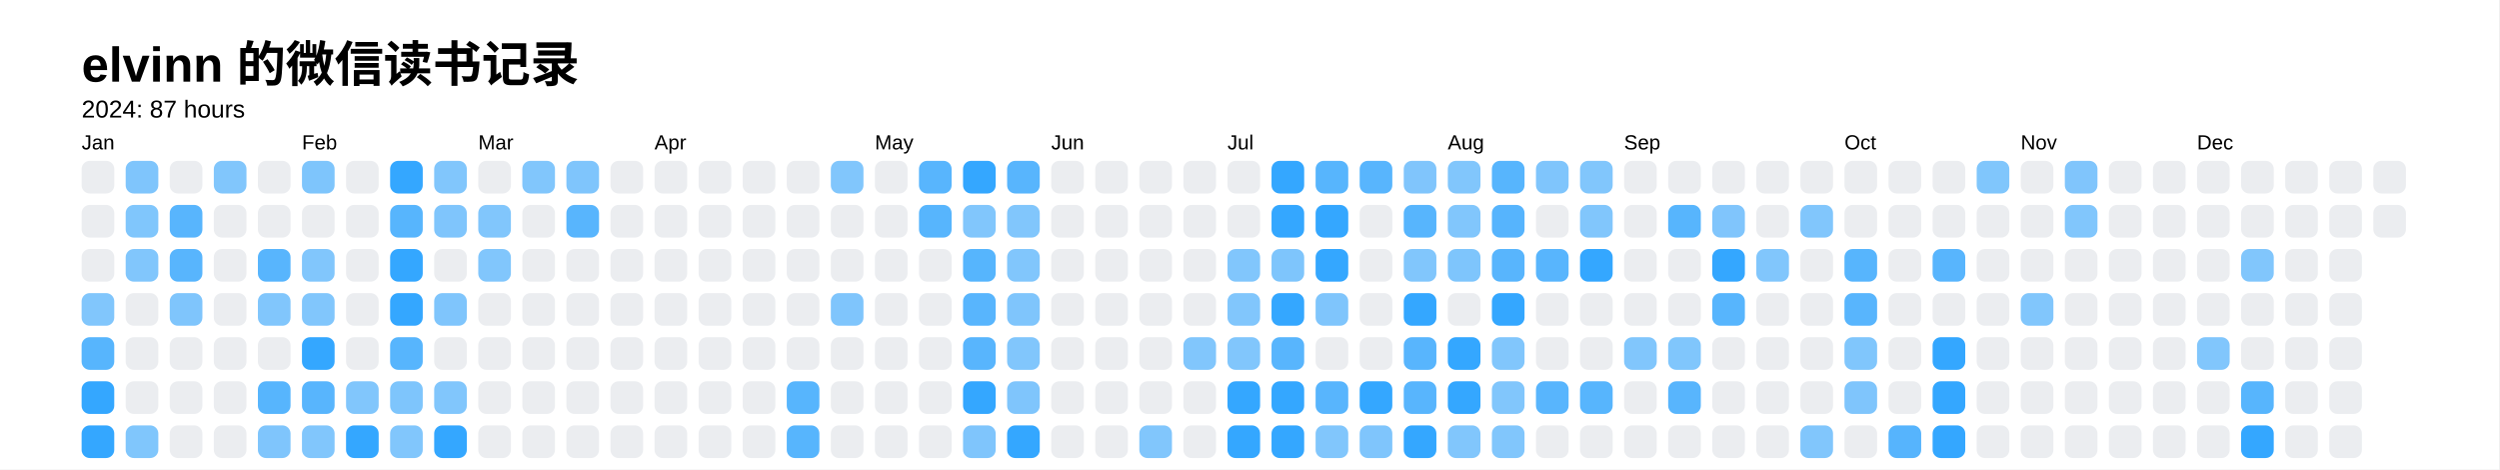
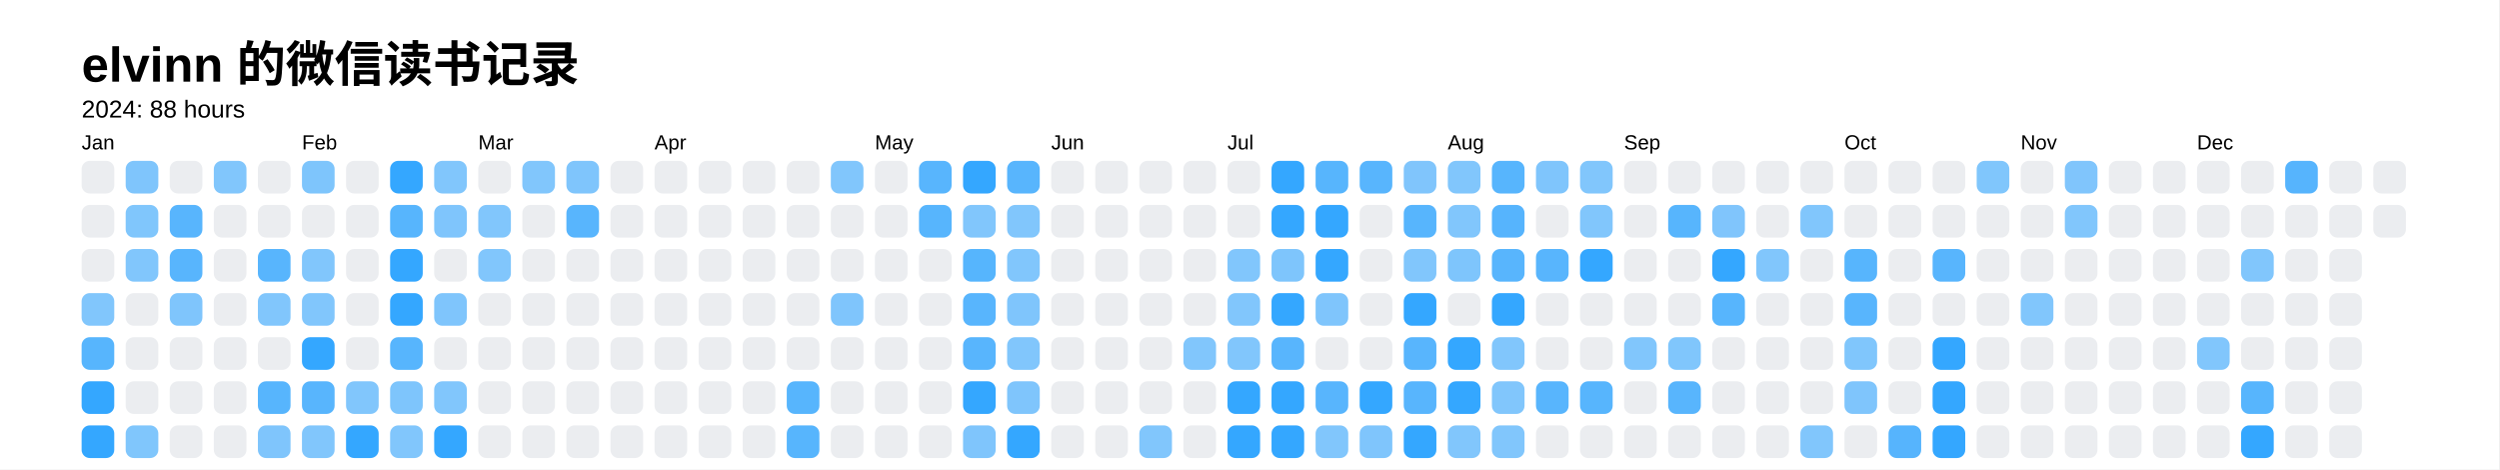
<svg xmlns="http://www.w3.org/2000/svg" baseProfile="full" height="57.5mm" version="1.1" viewBox="0,0,306.2,57.5" width="306.2mm">
  <defs />
  <rect fill="#FFFFFF" height="57.5" width="306.2" x="0" y="0" />
  <text fill="#000000" style="font-size:6px; font-family:Arial; font-weight:bold;" x="10" y="10">elvinn 的微信读书记录</text>
-   <text fill="#000000" style="font-size:3px; font-family:Arial;" x="10" y="14.4">2024: 87 hours</text>
+   <text fill="#000000" style="font-size:3px; font-family:Arial;" x="10" y="14.4">2024: 88 hours</text>
  <text fill="#000000" style="font-size:2.5px; font-family:Arial" x="10" y="18.3">Jan</text>
  <rect fill="#EBEDF0" height="4" rx="1" ry="1" width="4" x="10" y="19.7" />
  <rect fill="#EBEDF0" height="4" rx="1" ry="1" width="4" x="10" y="25.1" />
  <rect fill="#EBEDF0" height="4" rx="1" ry="1" width="4" x="10" y="30.5" />
  <rect fill="#81c6fc" height="4" rx="1" ry="1" width="4" x="10" y="35.9" />
  <rect fill="#57b5fd" height="4" rx="1" ry="1" width="4" x="10" y="41.3" />
  <rect fill="#34A7FF" height="4" rx="1" ry="1" width="4" x="10" y="46.7" />
  <rect fill="#34A7FF" height="4" rx="1" ry="1" width="4" x="10" y="52.1" />
  <rect fill="#7fc5fc" height="4" rx="1" ry="1" width="4" x="15.4" y="19.7" />
  <rect fill="#80c6fc" height="4" rx="1" ry="1" width="4" x="15.4" y="25.1" />
  <rect fill="#81c6fc" height="4" rx="1" ry="1" width="4" x="15.4" y="30.5" />
  <rect fill="#EBEDF0" height="4" rx="1" ry="1" width="4" x="15.4" y="35.9" />
  <rect fill="#EBEDF0" height="4" rx="1" ry="1" width="4" x="15.4" y="41.3" />
  <rect fill="#EBEDF0" height="4" rx="1" ry="1" width="4" x="15.4" y="46.7" />
  <rect fill="#80c6fc" height="4" rx="1" ry="1" width="4" x="15.4" y="52.1" />
  <rect fill="#EBEDF0" height="4" rx="1" ry="1" width="4" x="20.8" y="19.7" />
  <rect fill="#58b5fd" height="4" rx="1" ry="1" width="4" x="20.8" y="25.1" />
  <rect fill="#58b5fd" height="4" rx="1" ry="1" width="4" x="20.8" y="30.5" />
  <rect fill="#7fc5fc" height="4" rx="1" ry="1" width="4" x="20.8" y="35.9" />
  <rect fill="#EBEDF0" height="4" rx="1" ry="1" width="4" x="20.8" y="41.3" />
  <rect fill="#EBEDF0" height="4" rx="1" ry="1" width="4" x="20.8" y="46.7" />
  <rect fill="#EBEDF0" height="4" rx="1" ry="1" width="4" x="20.8" y="52.1" />
  <rect fill="#81c6fc" height="4" rx="1" ry="1" width="4" x="26.2" y="19.7" />
  <rect fill="#EBEDF0" height="4" rx="1" ry="1" width="4" x="26.2" y="25.1" />
  <rect fill="#EBEDF0" height="4" rx="1" ry="1" width="4" x="26.2" y="30.5" />
  <rect fill="#EBEDF0" height="4" rx="1" ry="1" width="4" x="26.2" y="35.9" />
  <rect fill="#EBEDF0" height="4" rx="1" ry="1" width="4" x="26.2" y="41.3" />
  <rect fill="#EBEDF0" height="4" rx="1" ry="1" width="4" x="26.2" y="46.7" />
  <rect fill="#EBEDF0" height="4" rx="1" ry="1" width="4" x="26.2" y="52.1" />
  <rect fill="#EBEDF0" height="4" rx="1" ry="1" width="4" x="31.6" y="19.7" />
  <rect fill="#EBEDF0" height="4" rx="1" ry="1" width="4" x="31.6" y="25.1" />
  <rect fill="#58b5fd" height="4" rx="1" ry="1" width="4" x="31.6" y="30.5" />
  <rect fill="#81c6fc" height="4" rx="1" ry="1" width="4" x="31.6" y="35.9" />
  <rect fill="#EBEDF0" height="4" rx="1" ry="1" width="4" x="31.6" y="41.3" />
  <rect fill="#57b5fd" height="4" rx="1" ry="1" width="4" x="31.6" y="46.7" />
  <rect fill="#7fc5fc" height="4" rx="1" ry="1" width="4" x="31.6" y="52.1" />
  <text fill="#000000" style="font-size:2.5px; font-family:Arial" x="37.0" y="18.3">Feb</text>
  <rect fill="#7ec5fc" height="4" rx="1" ry="1" width="4" x="37.0" y="19.7" />
  <rect fill="#EBEDF0" height="4" rx="1" ry="1" width="4" x="37.0" y="25.1" />
  <rect fill="#81c6fc" height="4" rx="1" ry="1" width="4" x="37.0" y="30.5" />
  <rect fill="#81c6fc" height="4" rx="1" ry="1" width="4" x="37.0" y="35.9" />
  <rect fill="#34A7FF" height="4" rx="1" ry="1" width="4" x="37.0" y="41.3" />
  <rect fill="#58b5fd" height="4" rx="1" ry="1" width="4" x="37.0" y="46.7" />
  <rect fill="#81c6fc" height="4" rx="1" ry="1" width="4" x="37.0" y="52.1" />
  <rect fill="#EBEDF0" height="4" rx="1" ry="1" width="4" x="42.4" y="19.7" />
  <rect fill="#EBEDF0" height="4" rx="1" ry="1" width="4" x="42.4" y="25.1" />
  <rect fill="#EBEDF0" height="4" rx="1" ry="1" width="4" x="42.4" y="30.5" />
  <rect fill="#EBEDF0" height="4" rx="1" ry="1" width="4" x="42.4" y="35.9" />
  <rect fill="#EBEDF0" height="4" rx="1" ry="1" width="4" x="42.4" y="41.3" />
  <rect fill="#81c6fc" height="4" rx="1" ry="1" width="4" x="42.4" y="46.7" />
  <rect fill="#34A7FF" height="4" rx="1" ry="1" width="4" x="42.4" y="52.1" />
  <rect fill="#34A7FF" height="4" rx="1" ry="1" width="4" x="47.8" y="19.7" />
  <rect fill="#57b5fd" height="4" rx="1" ry="1" width="4" x="47.8" y="25.1" />
  <rect fill="#34A7FF" height="4" rx="1" ry="1" width="4" x="47.8" y="30.5" />
  <rect fill="#34A7FF" height="4" rx="1" ry="1" width="4" x="47.8" y="35.9" />
  <rect fill="#57b5fd" height="4" rx="1" ry="1" width="4" x="47.8" y="41.3" />
  <rect fill="#7ec5fc" height="4" rx="1" ry="1" width="4" x="47.8" y="46.7" />
  <rect fill="#81c6fc" height="4" rx="1" ry="1" width="4" x="47.8" y="52.1" />
  <rect fill="#81c6fc" height="4" rx="1" ry="1" width="4" x="53.2" y="19.7" />
  <rect fill="#7fc5fc" height="4" rx="1" ry="1" width="4" x="53.2" y="25.1" />
  <rect fill="#EBEDF0" height="4" rx="1" ry="1" width="4" x="53.2" y="30.5" />
  <rect fill="#7fc5fc" height="4" rx="1" ry="1" width="4" x="53.2" y="35.9" />
  <rect fill="#EBEDF0" height="4" rx="1" ry="1" width="4" x="53.2" y="41.3" />
  <rect fill="#81c6fc" height="4" rx="1" ry="1" width="4" x="53.2" y="46.7" />
  <rect fill="#34A7FF" height="4" rx="1" ry="1" width="4" x="53.2" y="52.1" />
  <text fill="#000000" style="font-size:2.5px; font-family:Arial" x="58.6" y="18.3">Mar</text>
  <rect fill="#EBEDF0" height="4" rx="1" ry="1" width="4" x="58.6" y="19.7" />
  <rect fill="#81c6fc" height="4" rx="1" ry="1" width="4" x="58.6" y="25.1" />
  <rect fill="#81c6fc" height="4" rx="1" ry="1" width="4" x="58.6" y="30.5" />
  <rect fill="#EBEDF0" height="4" rx="1" ry="1" width="4" x="58.6" y="35.9" />
  <rect fill="#EBEDF0" height="4" rx="1" ry="1" width="4" x="58.6" y="41.3" />
  <rect fill="#EBEDF0" height="4" rx="1" ry="1" width="4" x="58.6" y="46.7" />
  <rect fill="#EBEDF0" height="4" rx="1" ry="1" width="4" x="58.6" y="52.1" />
  <rect fill="#81c6fc" height="4" rx="1" ry="1" width="4" x="64" y="19.7" />
  <rect fill="#EBEDF0" height="4" rx="1" ry="1" width="4" x="64" y="25.1" />
  <rect fill="#EBEDF0" height="4" rx="1" ry="1" width="4" x="64" y="30.5" />
  <rect fill="#EBEDF0" height="4" rx="1" ry="1" width="4" x="64" y="35.9" />
  <rect fill="#EBEDF0" height="4" rx="1" ry="1" width="4" x="64" y="41.3" />
  <rect fill="#EBEDF0" height="4" rx="1" ry="1" width="4" x="64" y="46.7" />
  <rect fill="#EBEDF0" height="4" rx="1" ry="1" width="4" x="64" y="52.1" />
  <rect fill="#7fc5fc" height="4" rx="1" ry="1" width="4" x="69.4" y="19.7" />
  <rect fill="#58b5fd" height="4" rx="1" ry="1" width="4" x="69.4" y="25.1" />
  <rect fill="#EBEDF0" height="4" rx="1" ry="1" width="4" x="69.4" y="30.5" />
  <rect fill="#EBEDF0" height="4" rx="1" ry="1" width="4" x="69.4" y="35.9" />
  <rect fill="#EBEDF0" height="4" rx="1" ry="1" width="4" x="69.4" y="41.3" />
  <rect fill="#EBEDF0" height="4" rx="1" ry="1" width="4" x="69.4" y="46.7" />
  <rect fill="#EBEDF0" height="4" rx="1" ry="1" width="4" x="69.4" y="52.1" />
  <rect fill="#EBEDF0" height="4" rx="1" ry="1" width="4" x="74.8" y="19.7" />
  <rect fill="#EBEDF0" height="4" rx="1" ry="1" width="4" x="74.8" y="25.1" />
  <rect fill="#EBEDF0" height="4" rx="1" ry="1" width="4" x="74.8" y="30.5" />
  <rect fill="#EBEDF0" height="4" rx="1" ry="1" width="4" x="74.8" y="35.9" />
  <rect fill="#EBEDF0" height="4" rx="1" ry="1" width="4" x="74.8" y="41.3" />
  <rect fill="#EBEDF0" height="4" rx="1" ry="1" width="4" x="74.8" y="46.7" />
  <rect fill="#EBEDF0" height="4" rx="1" ry="1" width="4" x="74.8" y="52.1" />
  <text fill="#000000" style="font-size:2.5px; font-family:Arial" x="80.2" y="18.3">Apr</text>
  <rect fill="#EBEDF0" height="4" rx="1" ry="1" width="4" x="80.2" y="19.7" />
  <rect fill="#EBEDF0" height="4" rx="1" ry="1" width="4" x="80.2" y="25.1" />
  <rect fill="#EBEDF0" height="4" rx="1" ry="1" width="4" x="80.2" y="30.5" />
  <rect fill="#EBEDF0" height="4" rx="1" ry="1" width="4" x="80.2" y="35.9" />
  <rect fill="#EBEDF0" height="4" rx="1" ry="1" width="4" x="80.2" y="41.3" />
  <rect fill="#EBEDF0" height="4" rx="1" ry="1" width="4" x="80.2" y="46.7" />
  <rect fill="#EBEDF0" height="4" rx="1" ry="1" width="4" x="80.2" y="52.1" />
  <rect fill="#EBEDF0" height="4" rx="1" ry="1" width="4" x="85.6" y="19.7" />
  <rect fill="#EBEDF0" height="4" rx="1" ry="1" width="4" x="85.6" y="25.1" />
  <rect fill="#EBEDF0" height="4" rx="1" ry="1" width="4" x="85.6" y="30.5" />
  <rect fill="#EBEDF0" height="4" rx="1" ry="1" width="4" x="85.6" y="35.9" />
  <rect fill="#EBEDF0" height="4" rx="1" ry="1" width="4" x="85.6" y="41.3" />
  <rect fill="#EBEDF0" height="4" rx="1" ry="1" width="4" x="85.6" y="46.7" />
  <rect fill="#EBEDF0" height="4" rx="1" ry="1" width="4" x="85.6" y="52.1" />
  <rect fill="#EBEDF0" height="4" rx="1" ry="1" width="4" x="91" y="19.7" />
  <rect fill="#EBEDF0" height="4" rx="1" ry="1" width="4" x="91" y="25.1" />
  <rect fill="#EBEDF0" height="4" rx="1" ry="1" width="4" x="91" y="30.5" />
  <rect fill="#EBEDF0" height="4" rx="1" ry="1" width="4" x="91" y="35.9" />
  <rect fill="#EBEDF0" height="4" rx="1" ry="1" width="4" x="91" y="41.3" />
  <rect fill="#EBEDF0" height="4" rx="1" ry="1" width="4" x="91" y="46.7" />
  <rect fill="#EBEDF0" height="4" rx="1" ry="1" width="4" x="91" y="52.1" />
  <rect fill="#EBEDF0" height="4" rx="1" ry="1" width="4" x="96.4" y="19.7" />
  <rect fill="#EBEDF0" height="4" rx="1" ry="1" width="4" x="96.4" y="25.1" />
  <rect fill="#EBEDF0" height="4" rx="1" ry="1" width="4" x="96.4" y="30.5" />
  <rect fill="#EBEDF0" height="4" rx="1" ry="1" width="4" x="96.4" y="35.9" />
  <rect fill="#EBEDF0" height="4" rx="1" ry="1" width="4" x="96.4" y="41.3" />
  <rect fill="#57b5fd" height="4" rx="1" ry="1" width="4" x="96.4" y="46.7" />
  <rect fill="#57b5fd" height="4" rx="1" ry="1" width="4" x="96.4" y="52.1" />
  <rect fill="#81c6fc" height="4" rx="1" ry="1" width="4" x="101.8" y="19.7" />
  <rect fill="#EBEDF0" height="4" rx="1" ry="1" width="4" x="101.8" y="25.1" />
  <rect fill="#EBEDF0" height="4" rx="1" ry="1" width="4" x="101.8" y="30.5" />
  <rect fill="#7fc5fc" height="4" rx="1" ry="1" width="4" x="101.8" y="35.9" />
  <rect fill="#EBEDF0" height="4" rx="1" ry="1" width="4" x="101.8" y="41.3" />
  <rect fill="#EBEDF0" height="4" rx="1" ry="1" width="4" x="101.8" y="46.7" />
  <rect fill="#EBEDF0" height="4" rx="1" ry="1" width="4" x="101.8" y="52.1" />
  <text fill="#000000" style="font-size:2.5px; font-family:Arial" x="107.2" y="18.3">May</text>
  <rect fill="#EBEDF0" height="4" rx="1" ry="1" width="4" x="107.2" y="19.7" />
  <rect fill="#EBEDF0" height="4" rx="1" ry="1" width="4" x="107.2" y="25.1" />
  <rect fill="#EBEDF0" height="4" rx="1" ry="1" width="4" x="107.2" y="30.5" />
  <rect fill="#EBEDF0" height="4" rx="1" ry="1" width="4" x="107.2" y="35.9" />
  <rect fill="#EBEDF0" height="4" rx="1" ry="1" width="4" x="107.2" y="41.3" />
  <rect fill="#EBEDF0" height="4" rx="1" ry="1" width="4" x="107.2" y="46.7" />
  <rect fill="#EBEDF0" height="4" rx="1" ry="1" width="4" x="107.2" y="52.1" />
  <rect fill="#58b5fd" height="4" rx="1" ry="1" width="4" x="112.6" y="19.7" />
  <rect fill="#57b5fd" height="4" rx="1" ry="1" width="4" x="112.6" y="25.1" />
  <rect fill="#EBEDF0" height="4" rx="1" ry="1" width="4" x="112.6" y="30.5" />
  <rect fill="#EBEDF0" height="4" rx="1" ry="1" width="4" x="112.6" y="35.9" />
  <rect fill="#EBEDF0" height="4" rx="1" ry="1" width="4" x="112.6" y="41.3" />
  <rect fill="#EBEDF0" height="4" rx="1" ry="1" width="4" x="112.6" y="46.7" />
  <rect fill="#EBEDF0" height="4" rx="1" ry="1" width="4" x="112.6" y="52.1" />
  <rect fill="#34A7FF" height="4" rx="1" ry="1" width="4" x="118" y="19.7" />
  <rect fill="#81c6fc" height="4" rx="1" ry="1" width="4" x="118" y="25.1" />
  <rect fill="#56b5fd" height="4" rx="1" ry="1" width="4" x="118" y="30.5" />
  <rect fill="#58b5fd" height="4" rx="1" ry="1" width="4" x="118" y="35.9" />
  <rect fill="#58b5fd" height="4" rx="1" ry="1" width="4" x="118" y="41.3" />
  <rect fill="#34A7FF" height="4" rx="1" ry="1" width="4" x="118" y="46.7" />
  <rect fill="#7fc5fc" height="4" rx="1" ry="1" width="4" x="118" y="52.1" />
  <rect fill="#58b5fd" height="4" rx="1" ry="1" width="4" x="123.4" y="19.7" />
  <rect fill="#81c6fc" height="4" rx="1" ry="1" width="4" x="123.4" y="25.1" />
  <rect fill="#81c6fc" height="4" rx="1" ry="1" width="4" x="123.4" y="30.5" />
  <rect fill="#7fc5fc" height="4" rx="1" ry="1" width="4" x="123.4" y="35.9" />
  <rect fill="#81c6fc" height="4" rx="1" ry="1" width="4" x="123.4" y="41.3" />
  <rect fill="#7fc5fc" height="4" rx="1" ry="1" width="4" x="123.4" y="46.7" />
  <rect fill="#34A7FF" height="4" rx="1" ry="1" width="4" x="123.4" y="52.1" />
  <text fill="#000000" style="font-size:2.5px; font-family:Arial" x="128.8" y="18.3">Jun</text>
  <rect fill="#EBEDF0" height="4" rx="1" ry="1" width="4" x="128.8" y="19.7" />
  <rect fill="#EBEDF0" height="4" rx="1" ry="1" width="4" x="128.8" y="25.1" />
  <rect fill="#EBEDF0" height="4" rx="1" ry="1" width="4" x="128.8" y="30.5" />
  <rect fill="#EBEDF0" height="4" rx="1" ry="1" width="4" x="128.8" y="35.9" />
  <rect fill="#EBEDF0" height="4" rx="1" ry="1" width="4" x="128.8" y="41.3" />
  <rect fill="#EBEDF0" height="4" rx="1" ry="1" width="4" x="128.8" y="46.7" />
  <rect fill="#EBEDF0" height="4" rx="1" ry="1" width="4" x="128.8" y="52.1" />
  <rect fill="#EBEDF0" height="4" rx="1" ry="1" width="4" x="134.2" y="19.7" />
  <rect fill="#EBEDF0" height="4" rx="1" ry="1" width="4" x="134.2" y="25.1" />
  <rect fill="#EBEDF0" height="4" rx="1" ry="1" width="4" x="134.2" y="30.5" />
  <rect fill="#EBEDF0" height="4" rx="1" ry="1" width="4" x="134.2" y="35.9" />
  <rect fill="#EBEDF0" height="4" rx="1" ry="1" width="4" x="134.2" y="41.3" />
  <rect fill="#EBEDF0" height="4" rx="1" ry="1" width="4" x="134.2" y="46.7" />
  <rect fill="#EBEDF0" height="4" rx="1" ry="1" width="4" x="134.2" y="52.1" />
  <rect fill="#EBEDF0" height="4" rx="1" ry="1" width="4" x="139.6" y="19.7" />
  <rect fill="#EBEDF0" height="4" rx="1" ry="1" width="4" x="139.6" y="25.1" />
  <rect fill="#EBEDF0" height="4" rx="1" ry="1" width="4" x="139.6" y="30.5" />
  <rect fill="#EBEDF0" height="4" rx="1" ry="1" width="4" x="139.6" y="35.9" />
  <rect fill="#EBEDF0" height="4" rx="1" ry="1" width="4" x="139.6" y="41.3" />
  <rect fill="#EBEDF0" height="4" rx="1" ry="1" width="4" x="139.6" y="46.7" />
  <rect fill="#81c6fc" height="4" rx="1" ry="1" width="4" x="139.6" y="52.1" />
  <rect fill="#EBEDF0" height="4" rx="1" ry="1" width="4" x="145" y="19.7" />
  <rect fill="#EBEDF0" height="4" rx="1" ry="1" width="4" x="145" y="25.1" />
  <rect fill="#EBEDF0" height="4" rx="1" ry="1" width="4" x="145" y="30.5" />
  <rect fill="#EBEDF0" height="4" rx="1" ry="1" width="4" x="145" y="35.9" />
  <rect fill="#81c6fc" height="4" rx="1" ry="1" width="4" x="145" y="41.3" />
  <rect fill="#EBEDF0" height="4" rx="1" ry="1" width="4" x="145" y="46.7" />
  <rect fill="#EBEDF0" height="4" rx="1" ry="1" width="4" x="145" y="52.1" />
  <text fill="#000000" style="font-size:2.5px; font-family:Arial" x="150.4" y="18.3">Jul</text>
  <rect fill="#EBEDF0" height="4" rx="1" ry="1" width="4" x="150.4" y="19.7" />
  <rect fill="#EBEDF0" height="4" rx="1" ry="1" width="4" x="150.4" y="25.1" />
  <rect fill="#81c6fc" height="4" rx="1" ry="1" width="4" x="150.4" y="30.5" />
  <rect fill="#81c6fc" height="4" rx="1" ry="1" width="4" x="150.4" y="35.9" />
  <rect fill="#81c6fc" height="4" rx="1" ry="1" width="4" x="150.4" y="41.3" />
  <rect fill="#34A7FF" height="4" rx="1" ry="1" width="4" x="150.4" y="46.7" />
  <rect fill="#34A7FF" height="4" rx="1" ry="1" width="4" x="150.4" y="52.1" />
  <rect fill="#34A7FF" height="4" rx="1" ry="1" width="4" x="155.8" y="19.7" />
  <rect fill="#34A7FF" height="4" rx="1" ry="1" width="4" x="155.8" y="25.1" />
  <rect fill="#7ec5fc" height="4" rx="1" ry="1" width="4" x="155.8" y="30.5" />
  <rect fill="#34A7FF" height="4" rx="1" ry="1" width="4" x="155.8" y="35.9" />
  <rect fill="#58b5fd" height="4" rx="1" ry="1" width="4" x="155.8" y="41.3" />
  <rect fill="#34A7FF" height="4" rx="1" ry="1" width="4" x="155.8" y="46.7" />
  <rect fill="#34A7FF" height="4" rx="1" ry="1" width="4" x="155.8" y="52.1" />
  <rect fill="#57b5fd" height="4" rx="1" ry="1" width="4" x="161.2" y="19.7" />
  <rect fill="#34A7FF" height="4" rx="1" ry="1" width="4" x="161.2" y="25.1" />
  <rect fill="#34A7FF" height="4" rx="1" ry="1" width="4" x="161.2" y="30.5" />
  <rect fill="#7fc5fc" height="4" rx="1" ry="1" width="4" x="161.2" y="35.9" />
  <rect fill="#EBEDF0" height="4" rx="1" ry="1" width="4" x="161.2" y="41.3" />
  <rect fill="#58b5fd" height="4" rx="1" ry="1" width="4" x="161.2" y="46.7" />
  <rect fill="#81c6fc" height="4" rx="1" ry="1" width="4" x="161.2" y="52.1" />
  <rect fill="#58b5fd" height="4" rx="1" ry="1" width="4" x="166.6" y="19.7" />
  <rect fill="#EBEDF0" height="4" rx="1" ry="1" width="4" x="166.6" y="25.1" />
  <rect fill="#EBEDF0" height="4" rx="1" ry="1" width="4" x="166.6" y="30.5" />
  <rect fill="#EBEDF0" height="4" rx="1" ry="1" width="4" x="166.6" y="35.9" />
  <rect fill="#EBEDF0" height="4" rx="1" ry="1" width="4" x="166.6" y="41.3" />
  <rect fill="#34A7FF" height="4" rx="1" ry="1" width="4" x="166.6" y="46.7" />
  <rect fill="#7fc5fc" height="4" rx="1" ry="1" width="4" x="166.6" y="52.1" />
  <rect fill="#80c5fc" height="4" rx="1" ry="1" width="4" x="172" y="19.7" />
  <rect fill="#57b5fd" height="4" rx="1" ry="1" width="4" x="172" y="25.1" />
  <rect fill="#81c6fc" height="4" rx="1" ry="1" width="4" x="172" y="30.5" />
  <rect fill="#34A7FF" height="4" rx="1" ry="1" width="4" x="172" y="35.9" />
  <rect fill="#58b5fd" height="4" rx="1" ry="1" width="4" x="172" y="41.3" />
  <rect fill="#58b5fd" height="4" rx="1" ry="1" width="4" x="172" y="46.7" />
  <rect fill="#34A7FF" height="4" rx="1" ry="1" width="4" x="172" y="52.1" />
  <text fill="#000000" style="font-size:2.5px; font-family:Arial" x="177.4" y="18.3">Aug</text>
  <rect fill="#81c6fc" height="4" rx="1" ry="1" width="4" x="177.4" y="19.7" />
  <rect fill="#81c6fc" height="4" rx="1" ry="1" width="4" x="177.4" y="25.1" />
  <rect fill="#7ec5fc" height="4" rx="1" ry="1" width="4" x="177.4" y="30.5" />
  <rect fill="#EBEDF0" height="4" rx="1" ry="1" width="4" x="177.4" y="35.9" />
  <rect fill="#34A7FF" height="4" rx="1" ry="1" width="4" x="177.4" y="41.3" />
  <rect fill="#34A7FF" height="4" rx="1" ry="1" width="4" x="177.4" y="46.7" />
  <rect fill="#81c6fc" height="4" rx="1" ry="1" width="4" x="177.4" y="52.1" />
  <rect fill="#57b5fd" height="4" rx="1" ry="1" width="4" x="182.8" y="19.7" />
  <rect fill="#56b4fd" height="4" rx="1" ry="1" width="4" x="182.8" y="25.1" />
  <rect fill="#58b5fd" height="4" rx="1" ry="1" width="4" x="182.8" y="30.5" />
  <rect fill="#34A7FF" height="4" rx="1" ry="1" width="4" x="182.8" y="35.9" />
  <rect fill="#81c6fc" height="4" rx="1" ry="1" width="4" x="182.8" y="41.3" />
  <rect fill="#81c6fc" height="4" rx="1" ry="1" width="4" x="182.8" y="46.7" />
  <rect fill="#81c6fc" height="4" rx="1" ry="1" width="4" x="182.8" y="52.1" />
  <rect fill="#7fc5fc" height="4" rx="1" ry="1" width="4" x="188.2" y="19.7" />
  <rect fill="#EBEDF0" height="4" rx="1" ry="1" width="4" x="188.2" y="25.1" />
  <rect fill="#58b5fd" height="4" rx="1" ry="1" width="4" x="188.2" y="30.5" />
  <rect fill="#EBEDF0" height="4" rx="1" ry="1" width="4" x="188.2" y="35.9" />
  <rect fill="#EBEDF0" height="4" rx="1" ry="1" width="4" x="188.2" y="41.3" />
  <rect fill="#58b5fd" height="4" rx="1" ry="1" width="4" x="188.2" y="46.7" />
  <rect fill="#EBEDF0" height="4" rx="1" ry="1" width="4" x="188.2" y="52.1" />
  <rect fill="#81c6fc" height="4" rx="1" ry="1" width="4" x="193.6" y="19.7" />
  <rect fill="#81c6fc" height="4" rx="1" ry="1" width="4" x="193.6" y="25.1" />
  <rect fill="#34A7FF" height="4" rx="1" ry="1" width="4" x="193.6" y="30.5" />
  <rect fill="#EBEDF0" height="4" rx="1" ry="1" width="4" x="193.6" y="35.9" />
  <rect fill="#EBEDF0" height="4" rx="1" ry="1" width="4" x="193.6" y="41.3" />
  <rect fill="#57b5fd" height="4" rx="1" ry="1" width="4" x="193.6" y="46.7" />
  <rect fill="#EBEDF0" height="4" rx="1" ry="1" width="4" x="193.6" y="52.1" />
  <text fill="#000000" style="font-size:2.5px; font-family:Arial" x="199" y="18.3">Sep</text>
  <rect fill="#EBEDF0" height="4" rx="1" ry="1" width="4" x="199" y="19.7" />
  <rect fill="#EBEDF0" height="4" rx="1" ry="1" width="4" x="199" y="25.1" />
  <rect fill="#EBEDF0" height="4" rx="1" ry="1" width="4" x="199" y="30.5" />
  <rect fill="#EBEDF0" height="4" rx="1" ry="1" width="4" x="199" y="35.9" />
  <rect fill="#81c6fc" height="4" rx="1" ry="1" width="4" x="199" y="41.3" />
  <rect fill="#EBEDF0" height="4" rx="1" ry="1" width="4" x="199" y="46.7" />
  <rect fill="#EBEDF0" height="4" rx="1" ry="1" width="4" x="199" y="52.1" />
  <rect fill="#EBEDF0" height="4" rx="1" ry="1" width="4" x="204.4" y="19.7" />
  <rect fill="#57b5fd" height="4" rx="1" ry="1" width="4" x="204.4" y="25.1" />
  <rect fill="#EBEDF0" height="4" rx="1" ry="1" width="4" x="204.4" y="30.5" />
  <rect fill="#EBEDF0" height="4" rx="1" ry="1" width="4" x="204.4" y="35.9" />
  <rect fill="#80c6fc" height="4" rx="1" ry="1" width="4" x="204.4" y="41.3" />
  <rect fill="#58b5fd" height="4" rx="1" ry="1" width="4" x="204.4" y="46.7" />
  <rect fill="#EBEDF0" height="4" rx="1" ry="1" width="4" x="204.4" y="52.1" />
  <rect fill="#EBEDF0" height="4" rx="1" ry="1" width="4" x="209.8" y="19.7" />
  <rect fill="#80c5fc" height="4" rx="1" ry="1" width="4" x="209.8" y="25.1" />
  <rect fill="#34A7FF" height="4" rx="1" ry="1" width="4" x="209.8" y="30.5" />
  <rect fill="#57b5fd" height="4" rx="1" ry="1" width="4" x="209.8" y="35.9" />
  <rect fill="#EBEDF0" height="4" rx="1" ry="1" width="4" x="209.8" y="41.3" />
  <rect fill="#EBEDF0" height="4" rx="1" ry="1" width="4" x="209.8" y="46.7" />
  <rect fill="#EBEDF0" height="4" rx="1" ry="1" width="4" x="209.8" y="52.1" />
  <rect fill="#EBEDF0" height="4" rx="1" ry="1" width="4" x="215.2" y="19.7" />
  <rect fill="#EBEDF0" height="4" rx="1" ry="1" width="4" x="215.2" y="25.1" />
  <rect fill="#81c6fc" height="4" rx="1" ry="1" width="4" x="215.2" y="30.5" />
  <rect fill="#EBEDF0" height="4" rx="1" ry="1" width="4" x="215.2" y="35.9" />
  <rect fill="#EBEDF0" height="4" rx="1" ry="1" width="4" x="215.2" y="41.3" />
  <rect fill="#EBEDF0" height="4" rx="1" ry="1" width="4" x="215.2" y="46.7" />
  <rect fill="#EBEDF0" height="4" rx="1" ry="1" width="4" x="215.2" y="52.1" />
  <rect fill="#EBEDF0" height="4" rx="1" ry="1" width="4" x="220.6" y="19.7" />
  <rect fill="#81c6fc" height="4" rx="1" ry="1" width="4" x="220.6" y="25.1" />
  <rect fill="#EBEDF0" height="4" rx="1" ry="1" width="4" x="220.6" y="30.5" />
  <rect fill="#EBEDF0" height="4" rx="1" ry="1" width="4" x="220.6" y="35.9" />
  <rect fill="#EBEDF0" height="4" rx="1" ry="1" width="4" x="220.6" y="41.3" />
  <rect fill="#EBEDF0" height="4" rx="1" ry="1" width="4" x="220.6" y="46.7" />
  <rect fill="#81c6fc" height="4" rx="1" ry="1" width="4" x="220.6" y="52.1" />
  <text fill="#000000" style="font-size:2.5px; font-family:Arial" x="226" y="18.3">Oct</text>
  <rect fill="#EBEDF0" height="4" rx="1" ry="1" width="4" x="226" y="19.7" />
  <rect fill="#EBEDF0" height="4" rx="1" ry="1" width="4" x="226" y="25.1" />
  <rect fill="#57b5fd" height="4" rx="1" ry="1" width="4" x="226" y="30.5" />
  <rect fill="#58b5fd" height="4" rx="1" ry="1" width="4" x="226" y="35.9" />
  <rect fill="#80c6fc" height="4" rx="1" ry="1" width="4" x="226" y="41.3" />
  <rect fill="#7fc5fc" height="4" rx="1" ry="1" width="4" x="226" y="46.7" />
  <rect fill="#EBEDF0" height="4" rx="1" ry="1" width="4" x="226" y="52.1" />
  <rect fill="#EBEDF0" height="4" rx="1" ry="1" width="4" x="231.4" y="19.7" />
  <rect fill="#EBEDF0" height="4" rx="1" ry="1" width="4" x="231.4" y="25.1" />
  <rect fill="#EBEDF0" height="4" rx="1" ry="1" width="4" x="231.4" y="30.5" />
  <rect fill="#EBEDF0" height="4" rx="1" ry="1" width="4" x="231.4" y="35.9" />
  <rect fill="#EBEDF0" height="4" rx="1" ry="1" width="4" x="231.4" y="41.3" />
  <rect fill="#EBEDF0" height="4" rx="1" ry="1" width="4" x="231.4" y="46.7" />
  <rect fill="#56b4fd" height="4" rx="1" ry="1" width="4" x="231.4" y="52.1" />
  <rect fill="#EBEDF0" height="4" rx="1" ry="1" width="4" x="236.8" y="19.7" />
  <rect fill="#EBEDF0" height="4" rx="1" ry="1" width="4" x="236.8" y="25.1" />
  <rect fill="#58b5fd" height="4" rx="1" ry="1" width="4" x="236.8" y="30.5" />
  <rect fill="#EBEDF0" height="4" rx="1" ry="1" width="4" x="236.8" y="35.9" />
  <rect fill="#34A7FF" height="4" rx="1" ry="1" width="4" x="236.8" y="41.3" />
  <rect fill="#34A7FF" height="4" rx="1" ry="1" width="4" x="236.8" y="46.7" />
  <rect fill="#34A7FF" height="4" rx="1" ry="1" width="4" x="236.8" y="52.1" />
  <rect fill="#80c6fc" height="4" rx="1" ry="1" width="4" x="242.2" y="19.7" />
  <rect fill="#EBEDF0" height="4" rx="1" ry="1" width="4" x="242.2" y="25.1" />
  <rect fill="#EBEDF0" height="4" rx="1" ry="1" width="4" x="242.2" y="30.5" />
  <rect fill="#EBEDF0" height="4" rx="1" ry="1" width="4" x="242.2" y="35.9" />
  <rect fill="#EBEDF0" height="4" rx="1" ry="1" width="4" x="242.2" y="41.3" />
  <rect fill="#EBEDF0" height="4" rx="1" ry="1" width="4" x="242.2" y="46.7" />
  <rect fill="#EBEDF0" height="4" rx="1" ry="1" width="4" x="242.2" y="52.1" />
  <text fill="#000000" style="font-size:2.5px; font-family:Arial" x="247.6" y="18.3">Nov</text>
  <rect fill="#EBEDF0" height="4" rx="1" ry="1" width="4" x="247.6" y="19.7" />
  <rect fill="#EBEDF0" height="4" rx="1" ry="1" width="4" x="247.6" y="25.1" />
  <rect fill="#EBEDF0" height="4" rx="1" ry="1" width="4" x="247.6" y="30.5" />
  <rect fill="#81c6fc" height="4" rx="1" ry="1" width="4" x="247.6" y="35.9" />
  <rect fill="#EBEDF0" height="4" rx="1" ry="1" width="4" x="247.6" y="41.3" />
  <rect fill="#EBEDF0" height="4" rx="1" ry="1" width="4" x="247.6" y="46.7" />
  <rect fill="#EBEDF0" height="4" rx="1" ry="1" width="4" x="247.6" y="52.1" />
  <rect fill="#80c5fc" height="4" rx="1" ry="1" width="4" x="253" y="19.7" />
  <rect fill="#81c6fc" height="4" rx="1" ry="1" width="4" x="253" y="25.1" />
  <rect fill="#EBEDF0" height="4" rx="1" ry="1" width="4" x="253" y="30.5" />
  <rect fill="#EBEDF0" height="4" rx="1" ry="1" width="4" x="253" y="35.9" />
  <rect fill="#EBEDF0" height="4" rx="1" ry="1" width="4" x="253" y="41.3" />
  <rect fill="#EBEDF0" height="4" rx="1" ry="1" width="4" x="253" y="46.7" />
  <rect fill="#EBEDF0" height="4" rx="1" ry="1" width="4" x="253" y="52.1" />
  <rect fill="#EBEDF0" height="4" rx="1" ry="1" width="4" x="258.4" y="19.7" />
  <rect fill="#EBEDF0" height="4" rx="1" ry="1" width="4" x="258.4" y="25.1" />
  <rect fill="#EBEDF0" height="4" rx="1" ry="1" width="4" x="258.4" y="30.5" />
  <rect fill="#EBEDF0" height="4" rx="1" ry="1" width="4" x="258.4" y="35.9" />
  <rect fill="#EBEDF0" height="4" rx="1" ry="1" width="4" x="258.4" y="41.3" />
  <rect fill="#EBEDF0" height="4" rx="1" ry="1" width="4" x="258.4" y="46.7" />
  <rect fill="#EBEDF0" height="4" rx="1" ry="1" width="4" x="258.4" y="52.1" />
  <rect fill="#EBEDF0" height="4" rx="1" ry="1" width="4" x="263.8" y="19.7" />
  <rect fill="#EBEDF0" height="4" rx="1" ry="1" width="4" x="263.8" y="25.1" />
  <rect fill="#EBEDF0" height="4" rx="1" ry="1" width="4" x="263.8" y="30.5" />
  <rect fill="#EBEDF0" height="4" rx="1" ry="1" width="4" x="263.8" y="35.9" />
  <rect fill="#EBEDF0" height="4" rx="1" ry="1" width="4" x="263.8" y="41.3" />
  <rect fill="#EBEDF0" height="4" rx="1" ry="1" width="4" x="263.8" y="46.7" />
  <rect fill="#EBEDF0" height="4" rx="1" ry="1" width="4" x="263.8" y="52.1" />
  <text fill="#000000" style="font-size:2.5px; font-family:Arial" x="269.2" y="18.3">Dec</text>
  <rect fill="#EBEDF0" height="4" rx="1" ry="1" width="4" x="269.2" y="19.7" />
  <rect fill="#EBEDF0" height="4" rx="1" ry="1" width="4" x="269.2" y="25.1" />
  <rect fill="#EBEDF0" height="4" rx="1" ry="1" width="4" x="269.2" y="30.5" />
  <rect fill="#EBEDF0" height="4" rx="1" ry="1" width="4" x="269.2" y="35.9" />
  <rect fill="#81c6fc" height="4" rx="1" ry="1" width="4" x="269.2" y="41.3" />
  <rect fill="#EBEDF0" height="4" rx="1" ry="1" width="4" x="269.2" y="46.7" />
  <rect fill="#EBEDF0" height="4" rx="1" ry="1" width="4" x="269.2" y="52.1" />
  <rect fill="#EBEDF0" height="4" rx="1" ry="1" width="4" x="274.6" y="19.7" />
  <rect fill="#EBEDF0" height="4" rx="1" ry="1" width="4" x="274.6" y="25.1" />
  <rect fill="#81c6fc" height="4" rx="1" ry="1" width="4" x="274.6" y="30.5" />
  <rect fill="#EBEDF0" height="4" rx="1" ry="1" width="4" x="274.6" y="35.9" />
  <rect fill="#EBEDF0" height="4" rx="1" ry="1" width="4" x="274.6" y="41.3" />
  <rect fill="#57b5fd" height="4" rx="1" ry="1" width="4" x="274.6" y="46.7" />
  <rect fill="#34A7FF" height="4" rx="1" ry="1" width="4" x="274.6" y="52.1" />
-   <rect fill="#EBEDF0" height="4" rx="1" ry="1" width="4" x="280" y="19.7" />
+   <rect fill="#56b4fd" height="4" rx="1" ry="1" width="4" x="280" y="19.7" />
  <rect fill="#EBEDF0" height="4" rx="1" ry="1" width="4" x="280" y="25.1" />
  <rect fill="#EBEDF0" height="4" rx="1" ry="1" width="4" x="280" y="30.5" />
  <rect fill="#EBEDF0" height="4" rx="1" ry="1" width="4" x="280" y="35.9" />
  <rect fill="#EBEDF0" height="4" rx="1" ry="1" width="4" x="280" y="41.3" />
  <rect fill="#EBEDF0" height="4" rx="1" ry="1" width="4" x="280" y="46.7" />
  <rect fill="#EBEDF0" height="4" rx="1" ry="1" width="4" x="280" y="52.1" />
  <rect fill="#EBEDF0" height="4" rx="1" ry="1" width="4" x="285.4" y="19.7" />
  <rect fill="#EBEDF0" height="4" rx="1" ry="1" width="4" x="285.4" y="25.1" />
  <rect fill="#EBEDF0" height="4" rx="1" ry="1" width="4" x="285.4" y="30.5" />
  <rect fill="#EBEDF0" height="4" rx="1" ry="1" width="4" x="285.4" y="35.9" />
  <rect fill="#EBEDF0" height="4" rx="1" ry="1" width="4" x="285.4" y="41.3" />
  <rect fill="#EBEDF0" height="4" rx="1" ry="1" width="4" x="285.4" y="46.7" />
  <rect fill="#EBEDF0" height="4" rx="1" ry="1" width="4" x="285.4" y="52.1" />
  <rect fill="#EBEDF0" height="4" rx="1" ry="1" width="4" x="290.8" y="19.7" />
  <rect fill="#EBEDF0" height="4" rx="1" ry="1" width="4" x="290.8" y="25.1" />
</svg>
